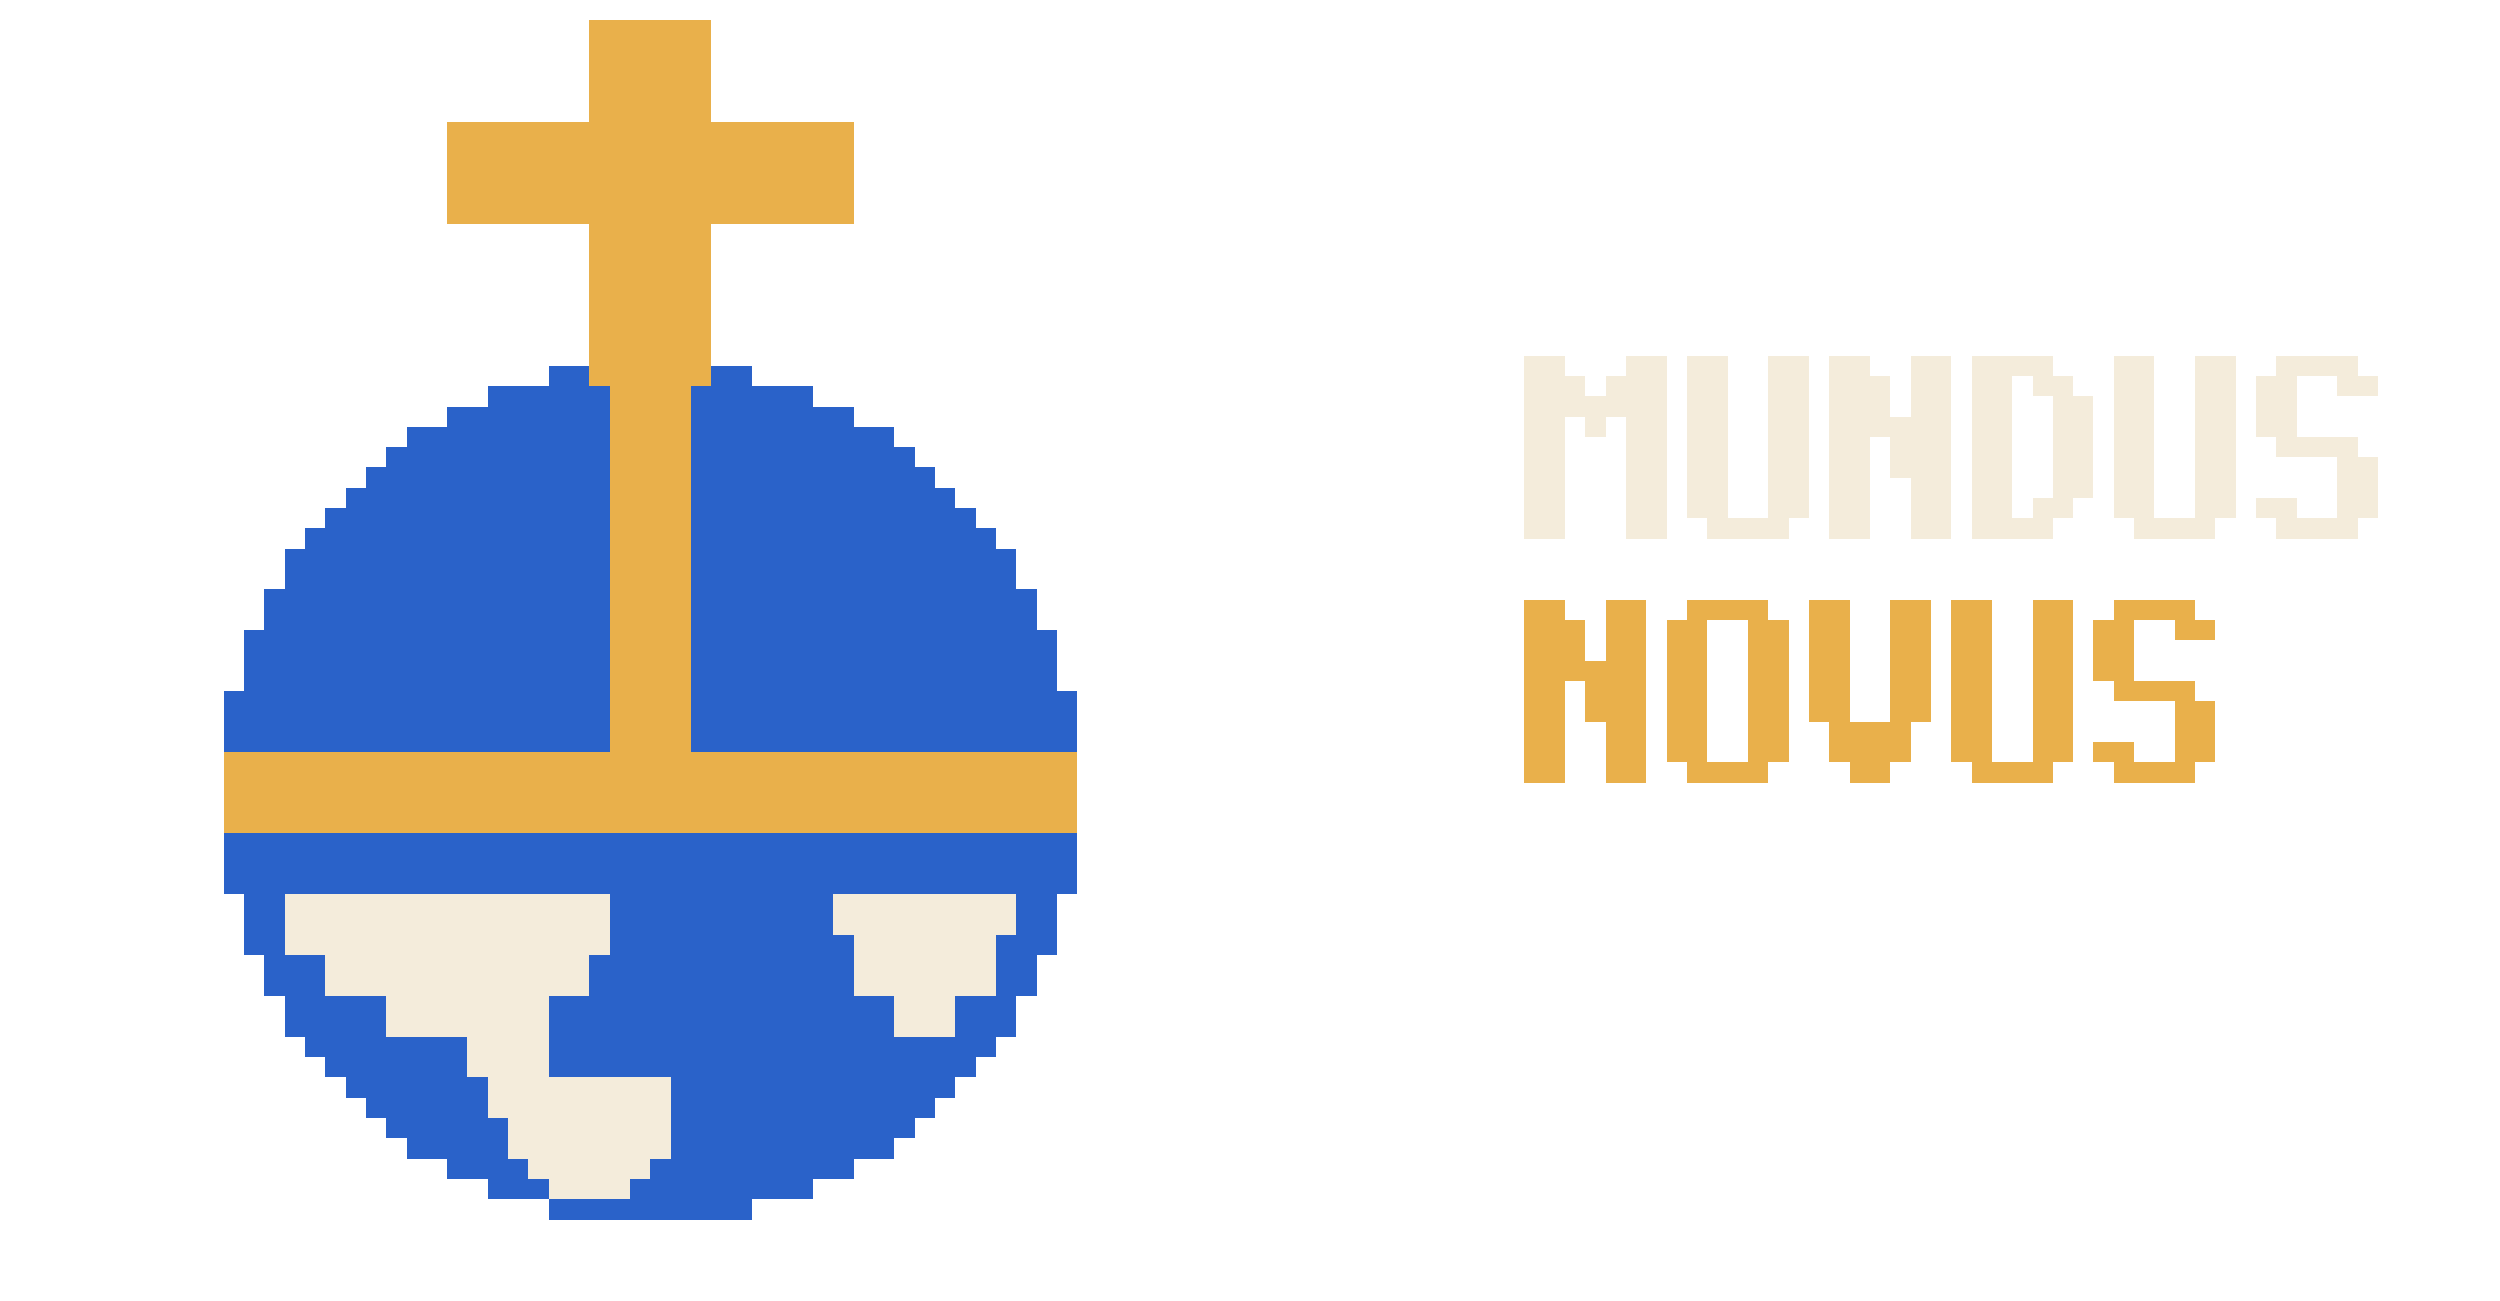
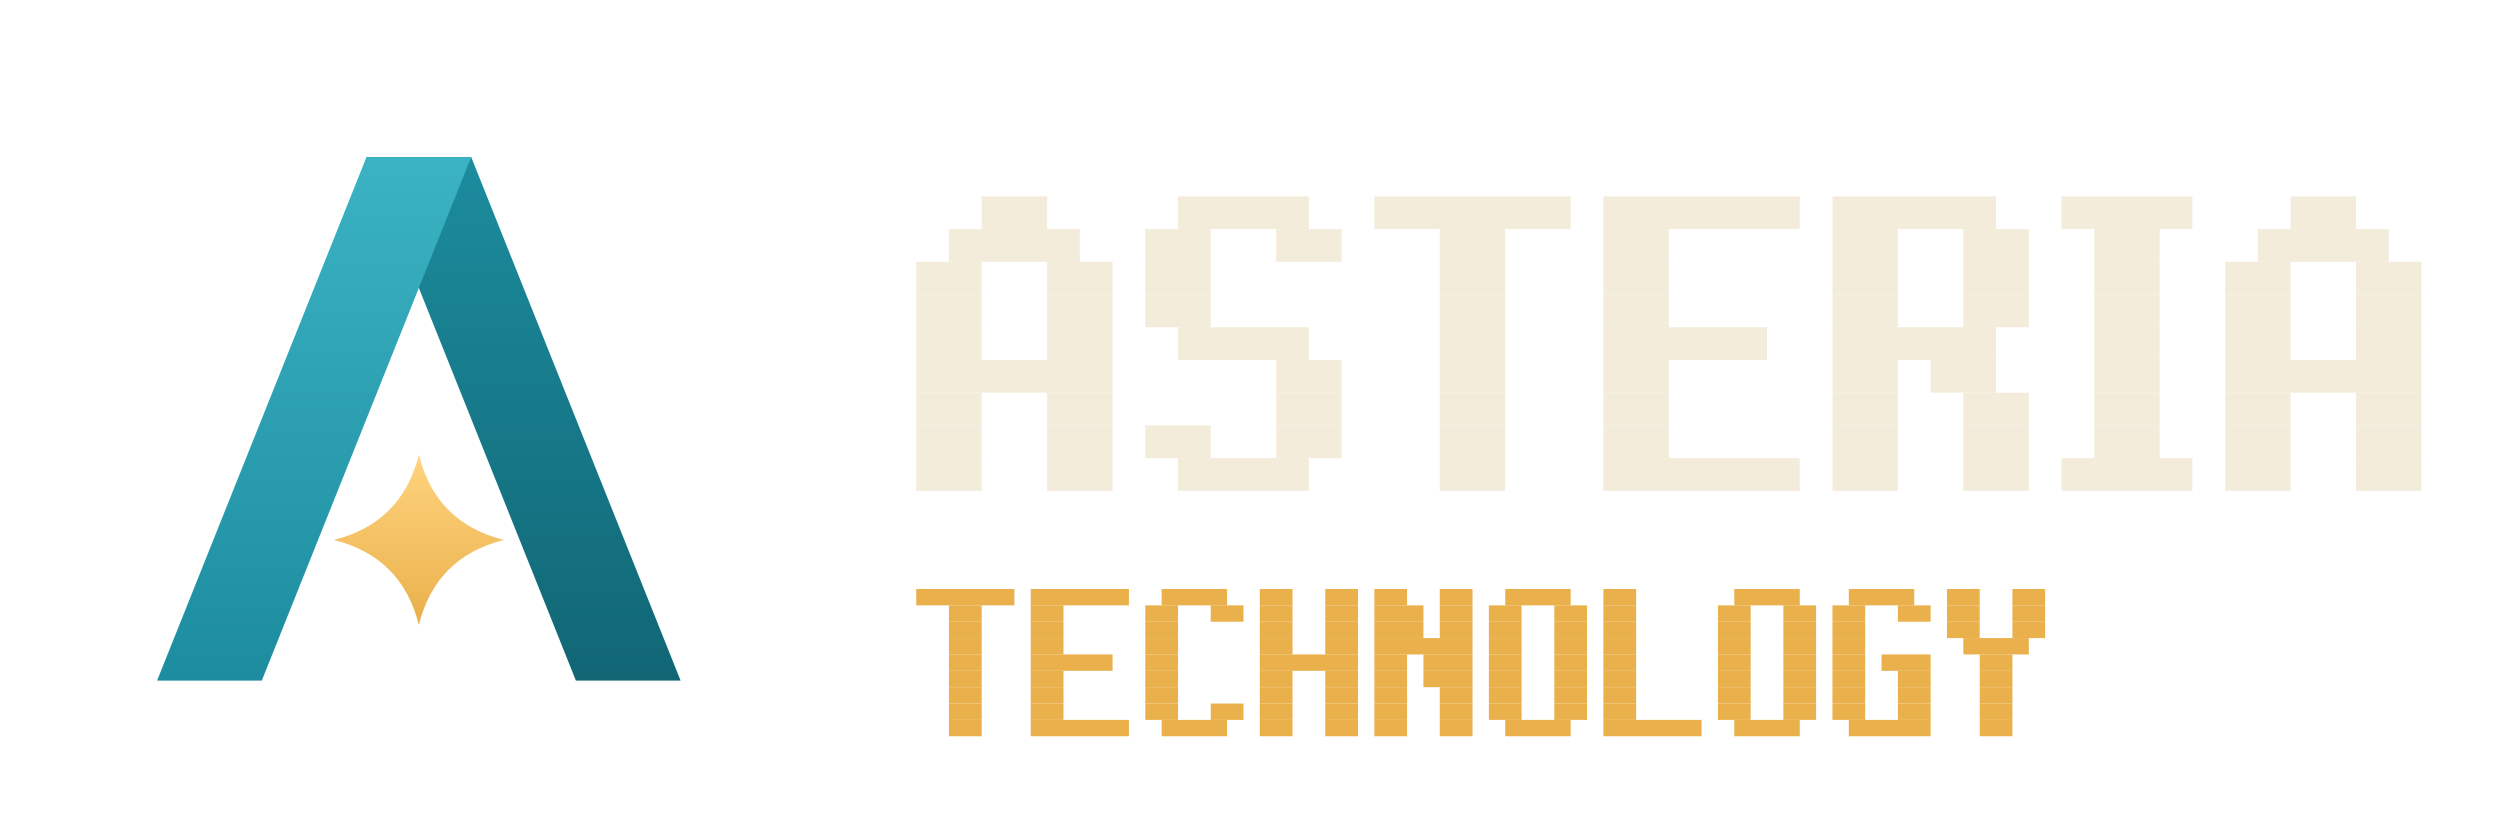
- <svg xmlns="http://www.w3.org/2000/svg" viewBox="0 0 492 256" shape-rendering="crispEdges">
-   <svg x="0" y="0" width="256" height="256" viewBox="0 0 64 64">
-     <rect x="27" y="18" width="10" height="1" fill="#2a62c9" />
-     <rect x="24" y="19" width="16" height="1" fill="#2a62c9" />
-     <rect x="22" y="20" width="20" height="1" fill="#2a62c9" />
-     <rect x="20" y="21" width="24" height="1" fill="#2a62c9" />
-     <rect x="19" y="22" width="26" height="1" fill="#2a62c9" />
-     <rect x="18" y="23" width="28" height="1" fill="#2a62c9" />
-     <rect x="17" y="24" width="30" height="1" fill="#2a62c9" />
-     <rect x="16" y="25" width="32" height="1" fill="#2a62c9" />
-     <rect x="15" y="26" width="34" height="1" fill="#2a62c9" />
-     <rect x="14" y="27" width="36" height="2" fill="#2a62c9" />
-     <rect x="13" y="29" width="38" height="2" fill="#2a62c9" />
-     <rect x="12" y="31" width="40" height="3" fill="#2a62c9" />
-     <rect x="11" y="34" width="42" height="10" fill="#2a62c9" />
-     <rect x="12" y="44" width="40" height="3" fill="#2a62c9" />
-     <rect x="13" y="47" width="38" height="2" fill="#2a62c9" />
-     <rect x="14" y="49" width="36" height="2" fill="#2a62c9" />
-     <rect x="15" y="51" width="34" height="1" fill="#2a62c9" />
-     <rect x="16" y="52" width="32" height="1" fill="#2a62c9" />
-     <rect x="17" y="53" width="30" height="1" fill="#2a62c9" />
-     <rect x="18" y="54" width="28" height="1" fill="#2a62c9" />
-     <rect x="19" y="55" width="26" height="1" fill="#2a62c9" />
-     <rect x="20" y="56" width="24" height="1" fill="#2a62c9" />
-     <rect x="22" y="57" width="20" height="1" fill="#2a62c9" />
-     <rect x="24" y="58" width="16" height="1" fill="#2a62c9" />
-     <rect x="27" y="59" width="10" height="1" fill="#2a62c9" />
-     <rect x="14" y="44" width="16" height="3" fill="#f4ecdb" />
-     <rect x="41" y="44" width="9" height="2" fill="#f4ecdb" />
-     <rect x="42" y="46" width="7" height="3" fill="#f4ecdb" />
-     <rect x="16" y="47" width="13" height="2" fill="#f4ecdb" />
-     <rect x="19" y="49" width="8" height="2" fill="#f4ecdb" />
-     <rect x="44" y="49" width="3" height="2" fill="#f4ecdb" />
-     <rect x="23" y="51" width="4" height="2" fill="#f4ecdb" />
-     <rect x="24" y="53" width="9" height="2" fill="#f4ecdb" />
-     <rect x="25" y="55" width="8" height="2" fill="#f4ecdb" />
-     <rect x="26" y="57" width="6" height="1" fill="#f4ecdb" />
-     <rect x="27" y="58" width="4" height="1" fill="#f4ecdb" />
-     <rect x="30" y="18" width="4" height="20" fill="#e9b04b" />
-     <rect x="11" y="37" width="42" height="4" fill="#e9b04b" />
-     <rect x="29" y="1" width="6" height="18" fill="#e9b04b" />
-     <rect x="22" y="6" width="20" height="5" fill="#e9b04b" />
-   </svg>
-   <rect x="300" y="70" width="8" height="4" fill="#f4ecdb" />
-   <rect x="320" y="70" width="8" height="4" fill="#f4ecdb" />
-   <rect x="300" y="74" width="12" height="4" fill="#f4ecdb" />
-   <rect x="316" y="74" width="12" height="4" fill="#f4ecdb" />
-   <rect x="300" y="78" width="28" height="4" fill="#f4ecdb" />
-   <rect x="300" y="82" width="8" height="4" fill="#f4ecdb" />
-   <rect x="312" y="82" width="4" height="4" fill="#f4ecdb" />
-   <rect x="320" y="82" width="8" height="4" fill="#f4ecdb" />
-   <rect x="300" y="86" width="8" height="4" fill="#f4ecdb" />
-   <rect x="320" y="86" width="8" height="4" fill="#f4ecdb" />
-   <rect x="300" y="90" width="8" height="4" fill="#f4ecdb" />
-   <rect x="320" y="90" width="8" height="4" fill="#f4ecdb" />
-   <rect x="300" y="94" width="8" height="4" fill="#f4ecdb" />
-   <rect x="320" y="94" width="8" height="4" fill="#f4ecdb" />
-   <rect x="300" y="98" width="8" height="4" fill="#f4ecdb" />
-   <rect x="320" y="98" width="8" height="4" fill="#f4ecdb" />
-   <rect x="300" y="102" width="8" height="4" fill="#f4ecdb" />
-   <rect x="320" y="102" width="8" height="4" fill="#f4ecdb" />
-   <rect x="332" y="70" width="8" height="4" fill="#f4ecdb" />
-   <rect x="348" y="70" width="8" height="4" fill="#f4ecdb" />
-   <rect x="332" y="74" width="8" height="4" fill="#f4ecdb" />
-   <rect x="348" y="74" width="8" height="4" fill="#f4ecdb" />
-   <rect x="332" y="78" width="8" height="4" fill="#f4ecdb" />
-   <rect x="348" y="78" width="8" height="4" fill="#f4ecdb" />
-   <rect x="332" y="82" width="8" height="4" fill="#f4ecdb" />
-   <rect x="348" y="82" width="8" height="4" fill="#f4ecdb" />
-   <rect x="332" y="86" width="8" height="4" fill="#f4ecdb" />
-   <rect x="348" y="86" width="8" height="4" fill="#f4ecdb" />
-   <rect x="332" y="90" width="8" height="4" fill="#f4ecdb" />
-   <rect x="348" y="90" width="8" height="4" fill="#f4ecdb" />
-   <rect x="332" y="94" width="8" height="4" fill="#f4ecdb" />
-   <rect x="348" y="94" width="8" height="4" fill="#f4ecdb" />
-   <rect x="332" y="98" width="8" height="4" fill="#f4ecdb" />
-   <rect x="348" y="98" width="8" height="4" fill="#f4ecdb" />
-   <rect x="336" y="102" width="16" height="4" fill="#f4ecdb" />
-   <rect x="360" y="70" width="8" height="4" fill="#f4ecdb" />
-   <rect x="376" y="70" width="8" height="4" fill="#f4ecdb" />
-   <rect x="360" y="74" width="12" height="4" fill="#f4ecdb" />
-   <rect x="376" y="74" width="8" height="4" fill="#f4ecdb" />
-   <rect x="360" y="78" width="12" height="4" fill="#f4ecdb" />
-   <rect x="376" y="78" width="8" height="4" fill="#f4ecdb" />
-   <rect x="360" y="82" width="24" height="4" fill="#f4ecdb" />
-   <rect x="360" y="86" width="8" height="4" fill="#f4ecdb" />
-   <rect x="372" y="86" width="12" height="4" fill="#f4ecdb" />
-   <rect x="360" y="90" width="8" height="4" fill="#f4ecdb" />
-   <rect x="372" y="90" width="12" height="4" fill="#f4ecdb" />
-   <rect x="360" y="94" width="8" height="4" fill="#f4ecdb" />
-   <rect x="376" y="94" width="8" height="4" fill="#f4ecdb" />
-   <rect x="360" y="98" width="8" height="4" fill="#f4ecdb" />
-   <rect x="376" y="98" width="8" height="4" fill="#f4ecdb" />
-   <rect x="360" y="102" width="8" height="4" fill="#f4ecdb" />
-   <rect x="376" y="102" width="8" height="4" fill="#f4ecdb" />
-   <rect x="388" y="70" width="16" height="4" fill="#f4ecdb" />
-   <rect x="388" y="74" width="8" height="4" fill="#f4ecdb" />
-   <rect x="400" y="74" width="8" height="4" fill="#f4ecdb" />
-   <rect x="388" y="78" width="8" height="4" fill="#f4ecdb" />
-   <rect x="404" y="78" width="8" height="4" fill="#f4ecdb" />
-   <rect x="388" y="82" width="8" height="4" fill="#f4ecdb" />
-   <rect x="404" y="82" width="8" height="4" fill="#f4ecdb" />
-   <rect x="388" y="86" width="8" height="4" fill="#f4ecdb" />
-   <rect x="404" y="86" width="8" height="4" fill="#f4ecdb" />
-   <rect x="388" y="90" width="8" height="4" fill="#f4ecdb" />
-   <rect x="404" y="90" width="8" height="4" fill="#f4ecdb" />
-   <rect x="388" y="94" width="8" height="4" fill="#f4ecdb" />
-   <rect x="404" y="94" width="8" height="4" fill="#f4ecdb" />
-   <rect x="388" y="98" width="8" height="4" fill="#f4ecdb" />
-   <rect x="400" y="98" width="8" height="4" fill="#f4ecdb" />
-   <rect x="388" y="102" width="16" height="4" fill="#f4ecdb" />
-   <rect x="416" y="70" width="8" height="4" fill="#f4ecdb" />
-   <rect x="432" y="70" width="8" height="4" fill="#f4ecdb" />
-   <rect x="416" y="74" width="8" height="4" fill="#f4ecdb" />
-   <rect x="432" y="74" width="8" height="4" fill="#f4ecdb" />
-   <rect x="416" y="78" width="8" height="4" fill="#f4ecdb" />
-   <rect x="432" y="78" width="8" height="4" fill="#f4ecdb" />
-   <rect x="416" y="82" width="8" height="4" fill="#f4ecdb" />
-   <rect x="432" y="82" width="8" height="4" fill="#f4ecdb" />
-   <rect x="416" y="86" width="8" height="4" fill="#f4ecdb" />
-   <rect x="432" y="86" width="8" height="4" fill="#f4ecdb" />
-   <rect x="416" y="90" width="8" height="4" fill="#f4ecdb" />
-   <rect x="432" y="90" width="8" height="4" fill="#f4ecdb" />
-   <rect x="416" y="94" width="8" height="4" fill="#f4ecdb" />
-   <rect x="432" y="94" width="8" height="4" fill="#f4ecdb" />
-   <rect x="416" y="98" width="8" height="4" fill="#f4ecdb" />
-   <rect x="432" y="98" width="8" height="4" fill="#f4ecdb" />
-   <rect x="420" y="102" width="16" height="4" fill="#f4ecdb" />
-   <rect x="448" y="70" width="16" height="4" fill="#f4ecdb" />
-   <rect x="444" y="74" width="8" height="4" fill="#f4ecdb" />
-   <rect x="460" y="74" width="8" height="4" fill="#f4ecdb" />
-   <rect x="444" y="78" width="8" height="4" fill="#f4ecdb" />
-   <rect x="444" y="82" width="8" height="4" fill="#f4ecdb" />
-   <rect x="448" y="86" width="16" height="4" fill="#f4ecdb" />
-   <rect x="460" y="90" width="8" height="4" fill="#f4ecdb" />
-   <rect x="460" y="94" width="8" height="4" fill="#f4ecdb" />
-   <rect x="444" y="98" width="8" height="4" fill="#f4ecdb" />
-   <rect x="460" y="98" width="8" height="4" fill="#f4ecdb" />
-   <rect x="448" y="102" width="16" height="4" fill="#f4ecdb" />
-   <rect x="300" y="118" width="8" height="4" fill="#e9b04b" />
-   <rect x="316" y="118" width="8" height="4" fill="#e9b04b" />
-   <rect x="300" y="122" width="12" height="4" fill="#e9b04b" />
-   <rect x="316" y="122" width="8" height="4" fill="#e9b04b" />
-   <rect x="300" y="126" width="12" height="4" fill="#e9b04b" />
-   <rect x="316" y="126" width="8" height="4" fill="#e9b04b" />
-   <rect x="300" y="130" width="24" height="4" fill="#e9b04b" />
-   <rect x="300" y="134" width="8" height="4" fill="#e9b04b" />
-   <rect x="312" y="134" width="12" height="4" fill="#e9b04b" />
-   <rect x="300" y="138" width="8" height="4" fill="#e9b04b" />
-   <rect x="312" y="138" width="12" height="4" fill="#e9b04b" />
-   <rect x="300" y="142" width="8" height="4" fill="#e9b04b" />
-   <rect x="316" y="142" width="8" height="4" fill="#e9b04b" />
-   <rect x="300" y="146" width="8" height="4" fill="#e9b04b" />
-   <rect x="316" y="146" width="8" height="4" fill="#e9b04b" />
-   <rect x="300" y="150" width="8" height="4" fill="#e9b04b" />
-   <rect x="316" y="150" width="8" height="4" fill="#e9b04b" />
-   <rect x="332" y="118" width="16" height="4" fill="#e9b04b" />
-   <rect x="328" y="122" width="8" height="4" fill="#e9b04b" />
-   <rect x="344" y="122" width="8" height="4" fill="#e9b04b" />
-   <rect x="328" y="126" width="8" height="4" fill="#e9b04b" />
-   <rect x="344" y="126" width="8" height="4" fill="#e9b04b" />
-   <rect x="328" y="130" width="8" height="4" fill="#e9b04b" />
-   <rect x="344" y="130" width="8" height="4" fill="#e9b04b" />
-   <rect x="328" y="134" width="8" height="4" fill="#e9b04b" />
-   <rect x="344" y="134" width="8" height="4" fill="#e9b04b" />
-   <rect x="328" y="138" width="8" height="4" fill="#e9b04b" />
-   <rect x="344" y="138" width="8" height="4" fill="#e9b04b" />
-   <rect x="328" y="142" width="8" height="4" fill="#e9b04b" />
-   <rect x="344" y="142" width="8" height="4" fill="#e9b04b" />
-   <rect x="328" y="146" width="8" height="4" fill="#e9b04b" />
-   <rect x="344" y="146" width="8" height="4" fill="#e9b04b" />
-   <rect x="332" y="150" width="16" height="4" fill="#e9b04b" />
-   <rect x="356" y="118" width="8" height="4" fill="#e9b04b" />
-   <rect x="372" y="118" width="8" height="4" fill="#e9b04b" />
-   <rect x="356" y="122" width="8" height="4" fill="#e9b04b" />
-   <rect x="372" y="122" width="8" height="4" fill="#e9b04b" />
-   <rect x="356" y="126" width="8" height="4" fill="#e9b04b" />
-   <rect x="372" y="126" width="8" height="4" fill="#e9b04b" />
-   <rect x="356" y="130" width="8" height="4" fill="#e9b04b" />
-   <rect x="372" y="130" width="8" height="4" fill="#e9b04b" />
-   <rect x="356" y="134" width="8" height="4" fill="#e9b04b" />
-   <rect x="372" y="134" width="8" height="4" fill="#e9b04b" />
-   <rect x="356" y="138" width="8" height="4" fill="#e9b04b" />
-   <rect x="372" y="138" width="8" height="4" fill="#e9b04b" />
-   <rect x="360" y="142" width="16" height="4" fill="#e9b04b" />
-   <rect x="360" y="146" width="16" height="4" fill="#e9b04b" />
-   <rect x="364" y="150" width="8" height="4" fill="#e9b04b" />
-   <rect x="384" y="118" width="8" height="4" fill="#e9b04b" />
-   <rect x="400" y="118" width="8" height="4" fill="#e9b04b" />
-   <rect x="384" y="122" width="8" height="4" fill="#e9b04b" />
-   <rect x="400" y="122" width="8" height="4" fill="#e9b04b" />
-   <rect x="384" y="126" width="8" height="4" fill="#e9b04b" />
-   <rect x="400" y="126" width="8" height="4" fill="#e9b04b" />
-   <rect x="384" y="130" width="8" height="4" fill="#e9b04b" />
-   <rect x="400" y="130" width="8" height="4" fill="#e9b04b" />
-   <rect x="384" y="134" width="8" height="4" fill="#e9b04b" />
-   <rect x="400" y="134" width="8" height="4" fill="#e9b04b" />
-   <rect x="384" y="138" width="8" height="4" fill="#e9b04b" />
-   <rect x="400" y="138" width="8" height="4" fill="#e9b04b" />
-   <rect x="384" y="142" width="8" height="4" fill="#e9b04b" />
-   <rect x="400" y="142" width="8" height="4" fill="#e9b04b" />
-   <rect x="384" y="146" width="8" height="4" fill="#e9b04b" />
-   <rect x="400" y="146" width="8" height="4" fill="#e9b04b" />
-   <rect x="388" y="150" width="16" height="4" fill="#e9b04b" />
-   <rect x="416" y="118" width="16" height="4" fill="#e9b04b" />
-   <rect x="412" y="122" width="8" height="4" fill="#e9b04b" />
-   <rect x="428" y="122" width="8" height="4" fill="#e9b04b" />
-   <rect x="412" y="126" width="8" height="4" fill="#e9b04b" />
-   <rect x="412" y="130" width="8" height="4" fill="#e9b04b" />
-   <rect x="416" y="134" width="16" height="4" fill="#e9b04b" />
-   <rect x="428" y="138" width="8" height="4" fill="#e9b04b" />
-   <rect x="428" y="142" width="8" height="4" fill="#e9b04b" />
-   <rect x="412" y="146" width="8" height="4" fill="#e9b04b" />
-   <rect x="428" y="146" width="8" height="4" fill="#e9b04b" />
-   <rect x="416" y="150" width="16" height="4" fill="#e9b04b" />
+ <svg xmlns="http://www.w3.org/2000/svg" viewBox="0 0 764 256" width="764" height="256">
+   <defs>
+     <linearGradient id="front" x1="0" y1="0" x2="0" y2="1">
+       <stop offset="0" stop-color="#3bb3c3" />
+       <stop offset="1" stop-color="#1c8c9e" />
+     </linearGradient>
+     <linearGradient id="fold" x1="0" y1="0" x2="0" y2="1">
+       <stop offset="0" stop-color="#1c8c9e" />
+       <stop offset="1" stop-color="#116674" />
+     </linearGradient>
+     <linearGradient id="gold" x1="0" y1="0" x2="0" y2="1">
+       <stop offset="0" stop-color="#ffd47e" />
+       <stop offset="1" stop-color="#e9b04b" />
+     </linearGradient>
+     <linearGradient id="page" x1="0" y1="0" x2="0" y2="1">
+       <stop offset="0" stop-color="#f4ecdb" />
+       <stop offset="1" stop-color="#e5d8bd" />
+     </linearGradient>
+   </defs>
+   <g transform="translate(0 0) scale(0.5)">
+     <polygon points="224,96 288,96 416,416 352,416" fill="url(#fold)" />
+     <polygon points="96,416 160,416 288,96 224,96" fill="url(#front)" />
+     <path d="M256 278 Q266.4 319.6 308 330Q266.4 340.4 256 382Q245.6 340.4 204 330Q245.6 319.6 256 278Z" fill="url(#gold)" />
+   </g>
+   <rect x="300" y="60" width="20" height="10" fill="#f4ecdb" />
+   <rect x="290" y="70" width="40" height="10" fill="#f4ecdb" />
+   <rect x="280" y="80" width="20" height="10" fill="#f4ecdb" />
+   <rect x="320" y="80" width="20" height="10" fill="#f4ecdb" />
+   <rect x="280" y="90" width="20" height="10" fill="#f4ecdb" />
+   <rect x="320" y="90" width="20" height="10" fill="#f4ecdb" />
+   <rect x="280" y="100" width="20" height="10" fill="#f4ecdb" />
+   <rect x="320" y="100" width="20" height="10" fill="#f4ecdb" />
+   <rect x="280" y="110" width="60" height="10" fill="#f4ecdb" />
+   <rect x="280" y="120" width="20" height="10" fill="#f4ecdb" />
+   <rect x="320" y="120" width="20" height="10" fill="#f4ecdb" />
+   <rect x="280" y="130" width="20" height="10" fill="#f4ecdb" />
+   <rect x="320" y="130" width="20" height="10" fill="#f4ecdb" />
+   <rect x="280" y="140" width="20" height="10" fill="#f4ecdb" />
+   <rect x="320" y="140" width="20" height="10" fill="#f4ecdb" />
+   <rect x="360" y="60" width="40" height="10" fill="#f4ecdb" />
+   <rect x="350" y="70" width="20" height="10" fill="#f4ecdb" />
+   <rect x="390" y="70" width="20" height="10" fill="#f4ecdb" />
+   <rect x="350" y="80" width="20" height="10" fill="#f4ecdb" />
+   <rect x="350" y="90" width="20" height="10" fill="#f4ecdb" />
+   <rect x="360" y="100" width="40" height="10" fill="#f4ecdb" />
+   <rect x="390" y="110" width="20" height="10" fill="#f4ecdb" />
+   <rect x="390" y="120" width="20" height="10" fill="#f4ecdb" />
+   <rect x="350" y="130" width="20" height="10" fill="#f4ecdb" />
+   <rect x="390" y="130" width="20" height="10" fill="#f4ecdb" />
+   <rect x="360" y="140" width="40" height="10" fill="#f4ecdb" />
+   <rect x="420" y="60" width="60" height="10" fill="#f4ecdb" />
+   <rect x="440" y="70" width="20" height="10" fill="#f4ecdb" />
+   <rect x="440" y="80" width="20" height="10" fill="#f4ecdb" />
+   <rect x="440" y="90" width="20" height="10" fill="#f4ecdb" />
+   <rect x="440" y="100" width="20" height="10" fill="#f4ecdb" />
+   <rect x="440" y="110" width="20" height="10" fill="#f4ecdb" />
+   <rect x="440" y="120" width="20" height="10" fill="#f4ecdb" />
+   <rect x="440" y="130" width="20" height="10" fill="#f4ecdb" />
+   <rect x="440" y="140" width="20" height="10" fill="#f4ecdb" />
+   <rect x="490" y="60" width="60" height="10" fill="#f4ecdb" />
+   <rect x="490" y="70" width="20" height="10" fill="#f4ecdb" />
+   <rect x="490" y="80" width="20" height="10" fill="#f4ecdb" />
+   <rect x="490" y="90" width="20" height="10" fill="#f4ecdb" />
+   <rect x="490" y="100" width="50" height="10" fill="#f4ecdb" />
+   <rect x="490" y="110" width="20" height="10" fill="#f4ecdb" />
+   <rect x="490" y="120" width="20" height="10" fill="#f4ecdb" />
+   <rect x="490" y="130" width="20" height="10" fill="#f4ecdb" />
+   <rect x="490" y="140" width="60" height="10" fill="#f4ecdb" />
+   <rect x="560" y="60" width="50" height="10" fill="#f4ecdb" />
+   <rect x="560" y="70" width="20" height="10" fill="#f4ecdb" />
+   <rect x="600" y="70" width="20" height="10" fill="#f4ecdb" />
+   <rect x="560" y="80" width="20" height="10" fill="#f4ecdb" />
+   <rect x="600" y="80" width="20" height="10" fill="#f4ecdb" />
+   <rect x="560" y="90" width="20" height="10" fill="#f4ecdb" />
+   <rect x="600" y="90" width="20" height="10" fill="#f4ecdb" />
+   <rect x="560" y="100" width="50" height="10" fill="#f4ecdb" />
+   <rect x="560" y="110" width="20" height="10" fill="#f4ecdb" />
+   <rect x="590" y="110" width="20" height="10" fill="#f4ecdb" />
+   <rect x="560" y="120" width="20" height="10" fill="#f4ecdb" />
+   <rect x="600" y="120" width="20" height="10" fill="#f4ecdb" />
+   <rect x="560" y="130" width="20" height="10" fill="#f4ecdb" />
+   <rect x="600" y="130" width="20" height="10" fill="#f4ecdb" />
+   <rect x="560" y="140" width="20" height="10" fill="#f4ecdb" />
+   <rect x="600" y="140" width="20" height="10" fill="#f4ecdb" />
+   <rect x="630" y="60" width="40" height="10" fill="#f4ecdb" />
+   <rect x="640" y="70" width="20" height="10" fill="#f4ecdb" />
+   <rect x="640" y="80" width="20" height="10" fill="#f4ecdb" />
+   <rect x="640" y="90" width="20" height="10" fill="#f4ecdb" />
+   <rect x="640" y="100" width="20" height="10" fill="#f4ecdb" />
+   <rect x="640" y="110" width="20" height="10" fill="#f4ecdb" />
+   <rect x="640" y="120" width="20" height="10" fill="#f4ecdb" />
+   <rect x="640" y="130" width="20" height="10" fill="#f4ecdb" />
+   <rect x="630" y="140" width="40" height="10" fill="#f4ecdb" />
+   <rect x="700" y="60" width="20" height="10" fill="#f4ecdb" />
+   <rect x="690" y="70" width="40" height="10" fill="#f4ecdb" />
+   <rect x="680" y="80" width="20" height="10" fill="#f4ecdb" />
+   <rect x="720" y="80" width="20" height="10" fill="#f4ecdb" />
+   <rect x="680" y="90" width="20" height="10" fill="#f4ecdb" />
+   <rect x="720" y="90" width="20" height="10" fill="#f4ecdb" />
+   <rect x="680" y="100" width="20" height="10" fill="#f4ecdb" />
+   <rect x="720" y="100" width="20" height="10" fill="#f4ecdb" />
+   <rect x="680" y="110" width="60" height="10" fill="#f4ecdb" />
+   <rect x="680" y="120" width="20" height="10" fill="#f4ecdb" />
+   <rect x="720" y="120" width="20" height="10" fill="#f4ecdb" />
+   <rect x="680" y="130" width="20" height="10" fill="#f4ecdb" />
+   <rect x="720" y="130" width="20" height="10" fill="#f4ecdb" />
+   <rect x="680" y="140" width="20" height="10" fill="#f4ecdb" />
+   <rect x="720" y="140" width="20" height="10" fill="#f4ecdb" />
+   <rect x="280" y="180" width="30" height="5" fill="#e9b04b" />
+   <rect x="290" y="185" width="10" height="5" fill="#e9b04b" />
+   <rect x="290" y="190" width="10" height="5" fill="#e9b04b" />
+   <rect x="290" y="195" width="10" height="5" fill="#e9b04b" />
+   <rect x="290" y="200" width="10" height="5" fill="#e9b04b" />
+   <rect x="290" y="205" width="10" height="5" fill="#e9b04b" />
+   <rect x="290" y="210" width="10" height="5" fill="#e9b04b" />
+   <rect x="290" y="215" width="10" height="5" fill="#e9b04b" />
+   <rect x="290" y="220" width="10" height="5" fill="#e9b04b" />
+   <rect x="315" y="180" width="30" height="5" fill="#e9b04b" />
+   <rect x="315" y="185" width="10" height="5" fill="#e9b04b" />
+   <rect x="315" y="190" width="10" height="5" fill="#e9b04b" />
+   <rect x="315" y="195" width="10" height="5" fill="#e9b04b" />
+   <rect x="315" y="200" width="25" height="5" fill="#e9b04b" />
+   <rect x="315" y="205" width="10" height="5" fill="#e9b04b" />
+   <rect x="315" y="210" width="10" height="5" fill="#e9b04b" />
+   <rect x="315" y="215" width="10" height="5" fill="#e9b04b" />
+   <rect x="315" y="220" width="30" height="5" fill="#e9b04b" />
+   <rect x="355" y="180" width="20" height="5" fill="#e9b04b" />
+   <rect x="350" y="185" width="10" height="5" fill="#e9b04b" />
+   <rect x="370" y="185" width="10" height="5" fill="#e9b04b" />
+   <rect x="350" y="190" width="10" height="5" fill="#e9b04b" />
+   <rect x="350" y="195" width="10" height="5" fill="#e9b04b" />
+   <rect x="350" y="200" width="10" height="5" fill="#e9b04b" />
+   <rect x="350" y="205" width="10" height="5" fill="#e9b04b" />
+   <rect x="350" y="210" width="10" height="5" fill="#e9b04b" />
+   <rect x="350" y="215" width="10" height="5" fill="#e9b04b" />
+   <rect x="370" y="215" width="10" height="5" fill="#e9b04b" />
+   <rect x="355" y="220" width="20" height="5" fill="#e9b04b" />
+   <rect x="385" y="180" width="10" height="5" fill="#e9b04b" />
+   <rect x="405" y="180" width="10" height="5" fill="#e9b04b" />
+   <rect x="385" y="185" width="10" height="5" fill="#e9b04b" />
+   <rect x="405" y="185" width="10" height="5" fill="#e9b04b" />
+   <rect x="385" y="190" width="10" height="5" fill="#e9b04b" />
+   <rect x="405" y="190" width="10" height="5" fill="#e9b04b" />
+   <rect x="385" y="195" width="10" height="5" fill="#e9b04b" />
+   <rect x="405" y="195" width="10" height="5" fill="#e9b04b" />
+   <rect x="385" y="200" width="30" height="5" fill="#e9b04b" />
+   <rect x="385" y="205" width="10" height="5" fill="#e9b04b" />
+   <rect x="405" y="205" width="10" height="5" fill="#e9b04b" />
+   <rect x="385" y="210" width="10" height="5" fill="#e9b04b" />
+   <rect x="405" y="210" width="10" height="5" fill="#e9b04b" />
+   <rect x="385" y="215" width="10" height="5" fill="#e9b04b" />
+   <rect x="405" y="215" width="10" height="5" fill="#e9b04b" />
+   <rect x="385" y="220" width="10" height="5" fill="#e9b04b" />
+   <rect x="405" y="220" width="10" height="5" fill="#e9b04b" />
+   <rect x="420" y="180" width="10" height="5" fill="#e9b04b" />
+   <rect x="440" y="180" width="10" height="5" fill="#e9b04b" />
+   <rect x="420" y="185" width="15" height="5" fill="#e9b04b" />
+   <rect x="440" y="185" width="10" height="5" fill="#e9b04b" />
+   <rect x="420" y="190" width="15" height="5" fill="#e9b04b" />
+   <rect x="440" y="190" width="10" height="5" fill="#e9b04b" />
+   <rect x="420" y="195" width="30" height="5" fill="#e9b04b" />
+   <rect x="420" y="200" width="10" height="5" fill="#e9b04b" />
+   <rect x="435" y="200" width="15" height="5" fill="#e9b04b" />
+   <rect x="420" y="205" width="10" height="5" fill="#e9b04b" />
+   <rect x="435" y="205" width="15" height="5" fill="#e9b04b" />
+   <rect x="420" y="210" width="10" height="5" fill="#e9b04b" />
+   <rect x="440" y="210" width="10" height="5" fill="#e9b04b" />
+   <rect x="420" y="215" width="10" height="5" fill="#e9b04b" />
+   <rect x="440" y="215" width="10" height="5" fill="#e9b04b" />
+   <rect x="420" y="220" width="10" height="5" fill="#e9b04b" />
+   <rect x="440" y="220" width="10" height="5" fill="#e9b04b" />
+   <rect x="460" y="180" width="20" height="5" fill="#e9b04b" />
+   <rect x="455" y="185" width="10" height="5" fill="#e9b04b" />
+   <rect x="475" y="185" width="10" height="5" fill="#e9b04b" />
+   <rect x="455" y="190" width="10" height="5" fill="#e9b04b" />
+   <rect x="475" y="190" width="10" height="5" fill="#e9b04b" />
+   <rect x="455" y="195" width="10" height="5" fill="#e9b04b" />
+   <rect x="475" y="195" width="10" height="5" fill="#e9b04b" />
+   <rect x="455" y="200" width="10" height="5" fill="#e9b04b" />
+   <rect x="475" y="200" width="10" height="5" fill="#e9b04b" />
+   <rect x="455" y="205" width="10" height="5" fill="#e9b04b" />
+   <rect x="475" y="205" width="10" height="5" fill="#e9b04b" />
+   <rect x="455" y="210" width="10" height="5" fill="#e9b04b" />
+   <rect x="475" y="210" width="10" height="5" fill="#e9b04b" />
+   <rect x="455" y="215" width="10" height="5" fill="#e9b04b" />
+   <rect x="475" y="215" width="10" height="5" fill="#e9b04b" />
+   <rect x="460" y="220" width="20" height="5" fill="#e9b04b" />
+   <rect x="490" y="180" width="10" height="5" fill="#e9b04b" />
+   <rect x="490" y="185" width="10" height="5" fill="#e9b04b" />
+   <rect x="490" y="190" width="10" height="5" fill="#e9b04b" />
+   <rect x="490" y="195" width="10" height="5" fill="#e9b04b" />
+   <rect x="490" y="200" width="10" height="5" fill="#e9b04b" />
+   <rect x="490" y="205" width="10" height="5" fill="#e9b04b" />
+   <rect x="490" y="210" width="10" height="5" fill="#e9b04b" />
+   <rect x="490" y="215" width="10" height="5" fill="#e9b04b" />
+   <rect x="490" y="220" width="30" height="5" fill="#e9b04b" />
+   <rect x="530" y="180" width="20" height="5" fill="#e9b04b" />
+   <rect x="525" y="185" width="10" height="5" fill="#e9b04b" />
+   <rect x="545" y="185" width="10" height="5" fill="#e9b04b" />
+   <rect x="525" y="190" width="10" height="5" fill="#e9b04b" />
+   <rect x="545" y="190" width="10" height="5" fill="#e9b04b" />
+   <rect x="525" y="195" width="10" height="5" fill="#e9b04b" />
+   <rect x="545" y="195" width="10" height="5" fill="#e9b04b" />
+   <rect x="525" y="200" width="10" height="5" fill="#e9b04b" />
+   <rect x="545" y="200" width="10" height="5" fill="#e9b04b" />
+   <rect x="525" y="205" width="10" height="5" fill="#e9b04b" />
+   <rect x="545" y="205" width="10" height="5" fill="#e9b04b" />
+   <rect x="525" y="210" width="10" height="5" fill="#e9b04b" />
+   <rect x="545" y="210" width="10" height="5" fill="#e9b04b" />
+   <rect x="525" y="215" width="10" height="5" fill="#e9b04b" />
+   <rect x="545" y="215" width="10" height="5" fill="#e9b04b" />
+   <rect x="530" y="220" width="20" height="5" fill="#e9b04b" />
+   <rect x="565" y="180" width="20" height="5" fill="#e9b04b" />
+   <rect x="560" y="185" width="10" height="5" fill="#e9b04b" />
+   <rect x="580" y="185" width="10" height="5" fill="#e9b04b" />
+   <rect x="560" y="190" width="10" height="5" fill="#e9b04b" />
+   <rect x="560" y="195" width="10" height="5" fill="#e9b04b" />
+   <rect x="560" y="200" width="10" height="5" fill="#e9b04b" />
+   <rect x="575" y="200" width="15" height="5" fill="#e9b04b" />
+   <rect x="560" y="205" width="10" height="5" fill="#e9b04b" />
+   <rect x="580" y="205" width="10" height="5" fill="#e9b04b" />
+   <rect x="560" y="210" width="10" height="5" fill="#e9b04b" />
+   <rect x="580" y="210" width="10" height="5" fill="#e9b04b" />
+   <rect x="560" y="215" width="10" height="5" fill="#e9b04b" />
+   <rect x="580" y="215" width="10" height="5" fill="#e9b04b" />
+   <rect x="565" y="220" width="25" height="5" fill="#e9b04b" />
+   <rect x="595" y="180" width="10" height="5" fill="#e9b04b" />
+   <rect x="615" y="180" width="10" height="5" fill="#e9b04b" />
+   <rect x="595" y="185" width="10" height="5" fill="#e9b04b" />
+   <rect x="615" y="185" width="10" height="5" fill="#e9b04b" />
+   <rect x="595" y="190" width="10" height="5" fill="#e9b04b" />
+   <rect x="615" y="190" width="10" height="5" fill="#e9b04b" />
+   <rect x="600" y="195" width="20" height="5" fill="#e9b04b" />
+   <rect x="605" y="200" width="10" height="5" fill="#e9b04b" />
+   <rect x="605" y="205" width="10" height="5" fill="#e9b04b" />
+   <rect x="605" y="210" width="10" height="5" fill="#e9b04b" />
+   <rect x="605" y="215" width="10" height="5" fill="#e9b04b" />
+   <rect x="605" y="220" width="10" height="5" fill="#e9b04b" />
</svg>
